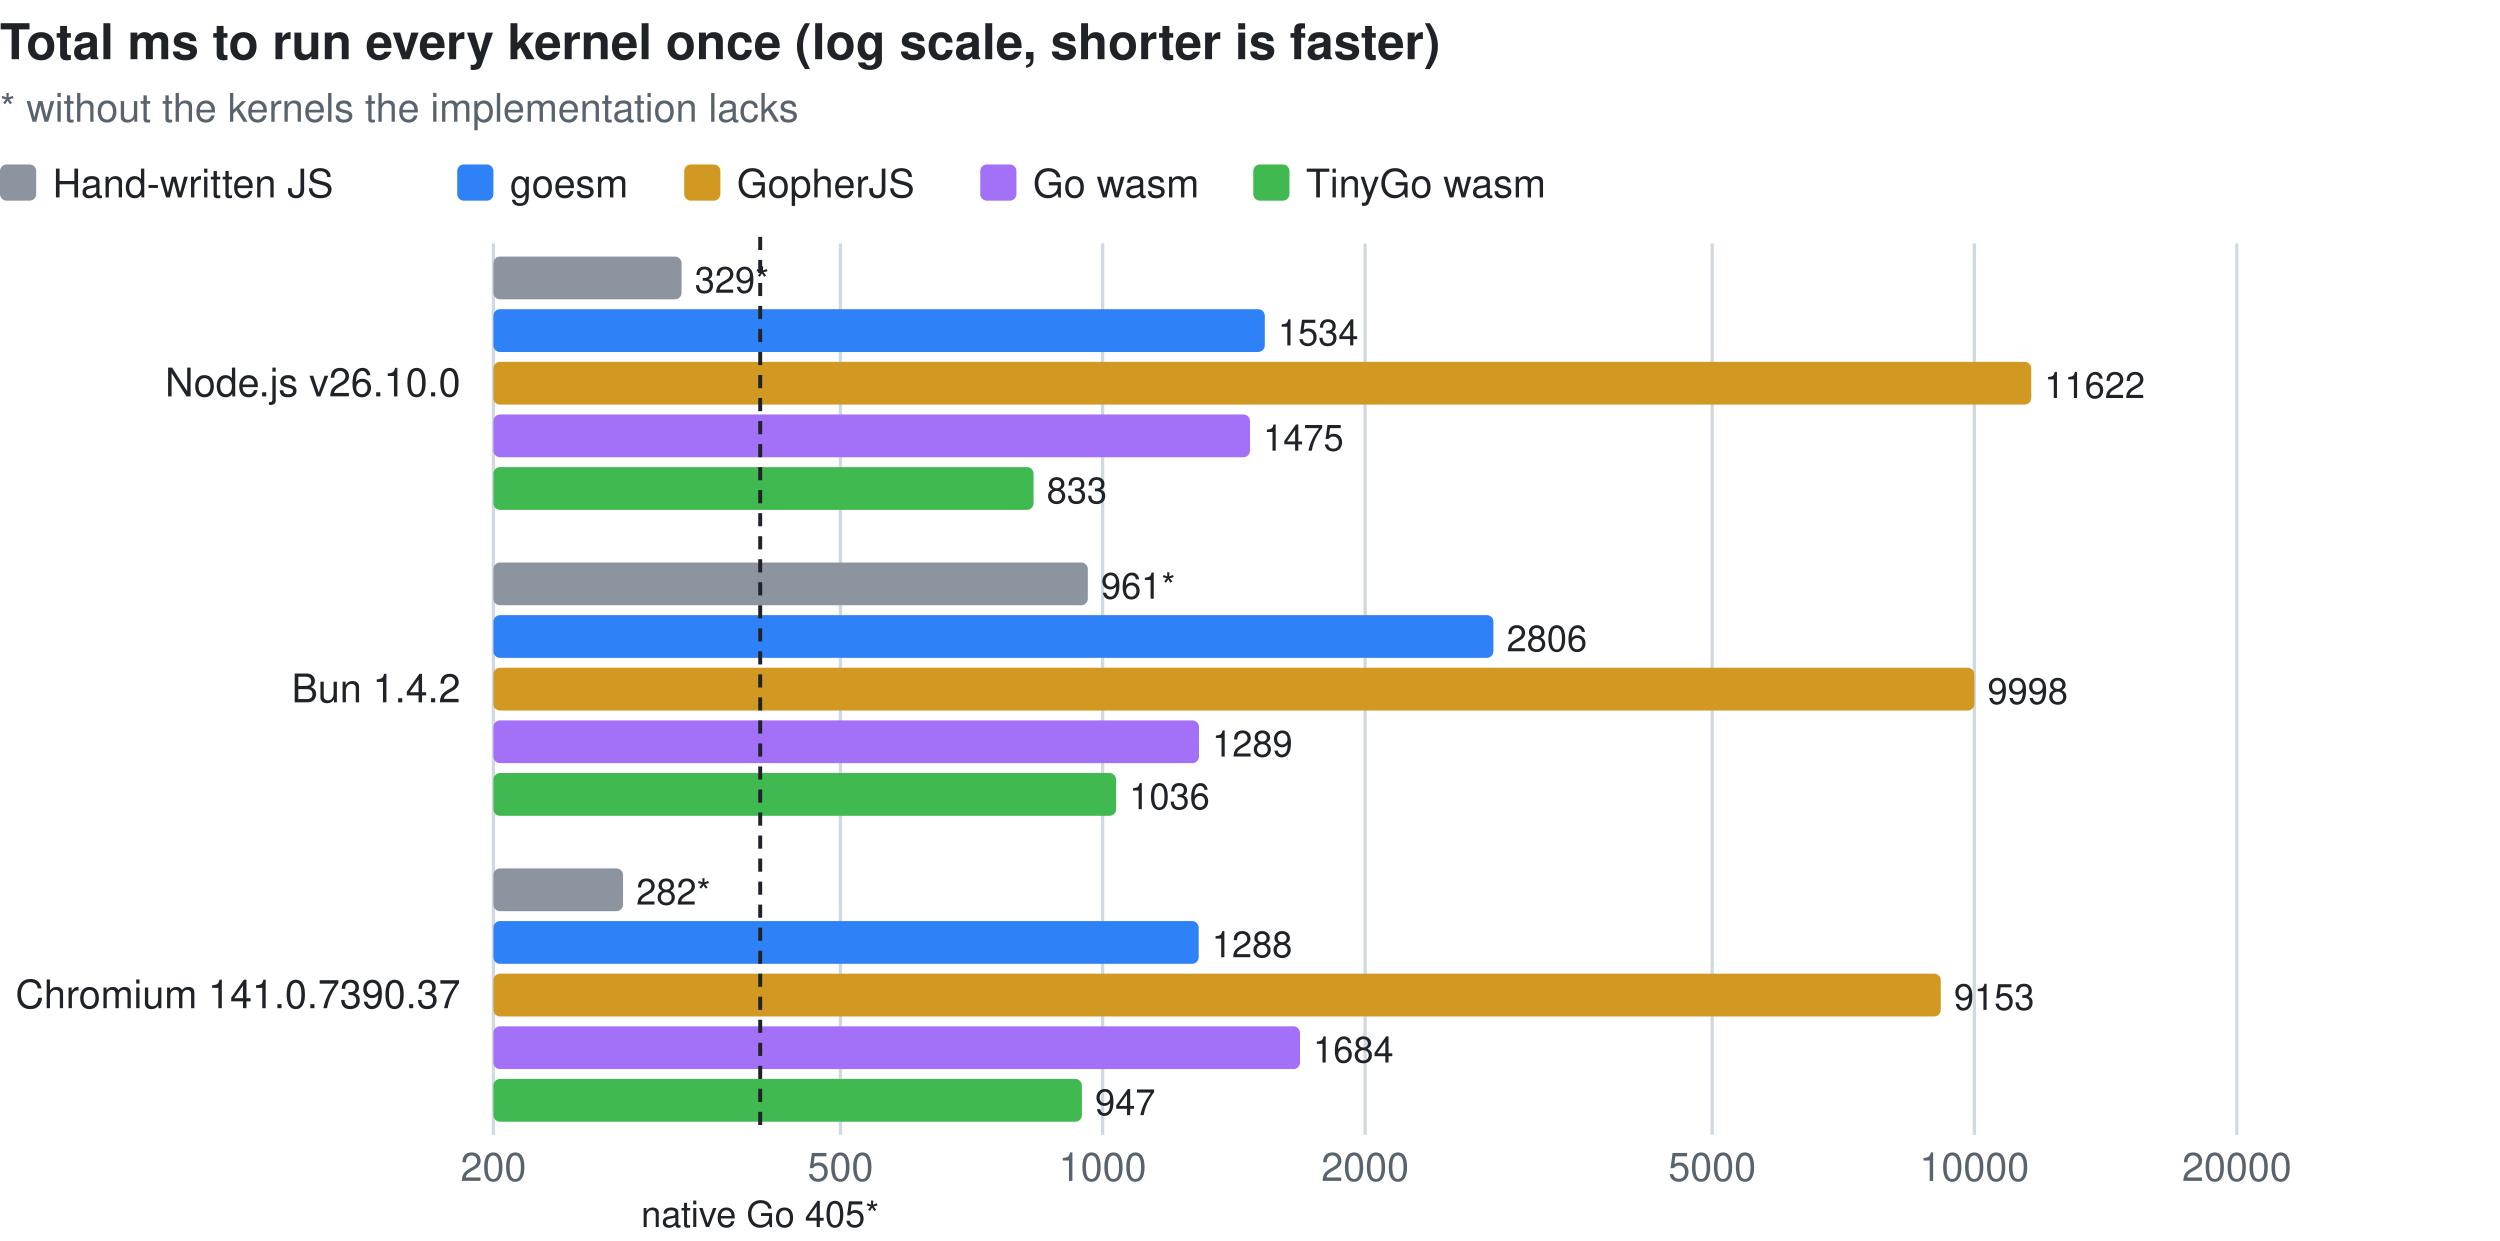
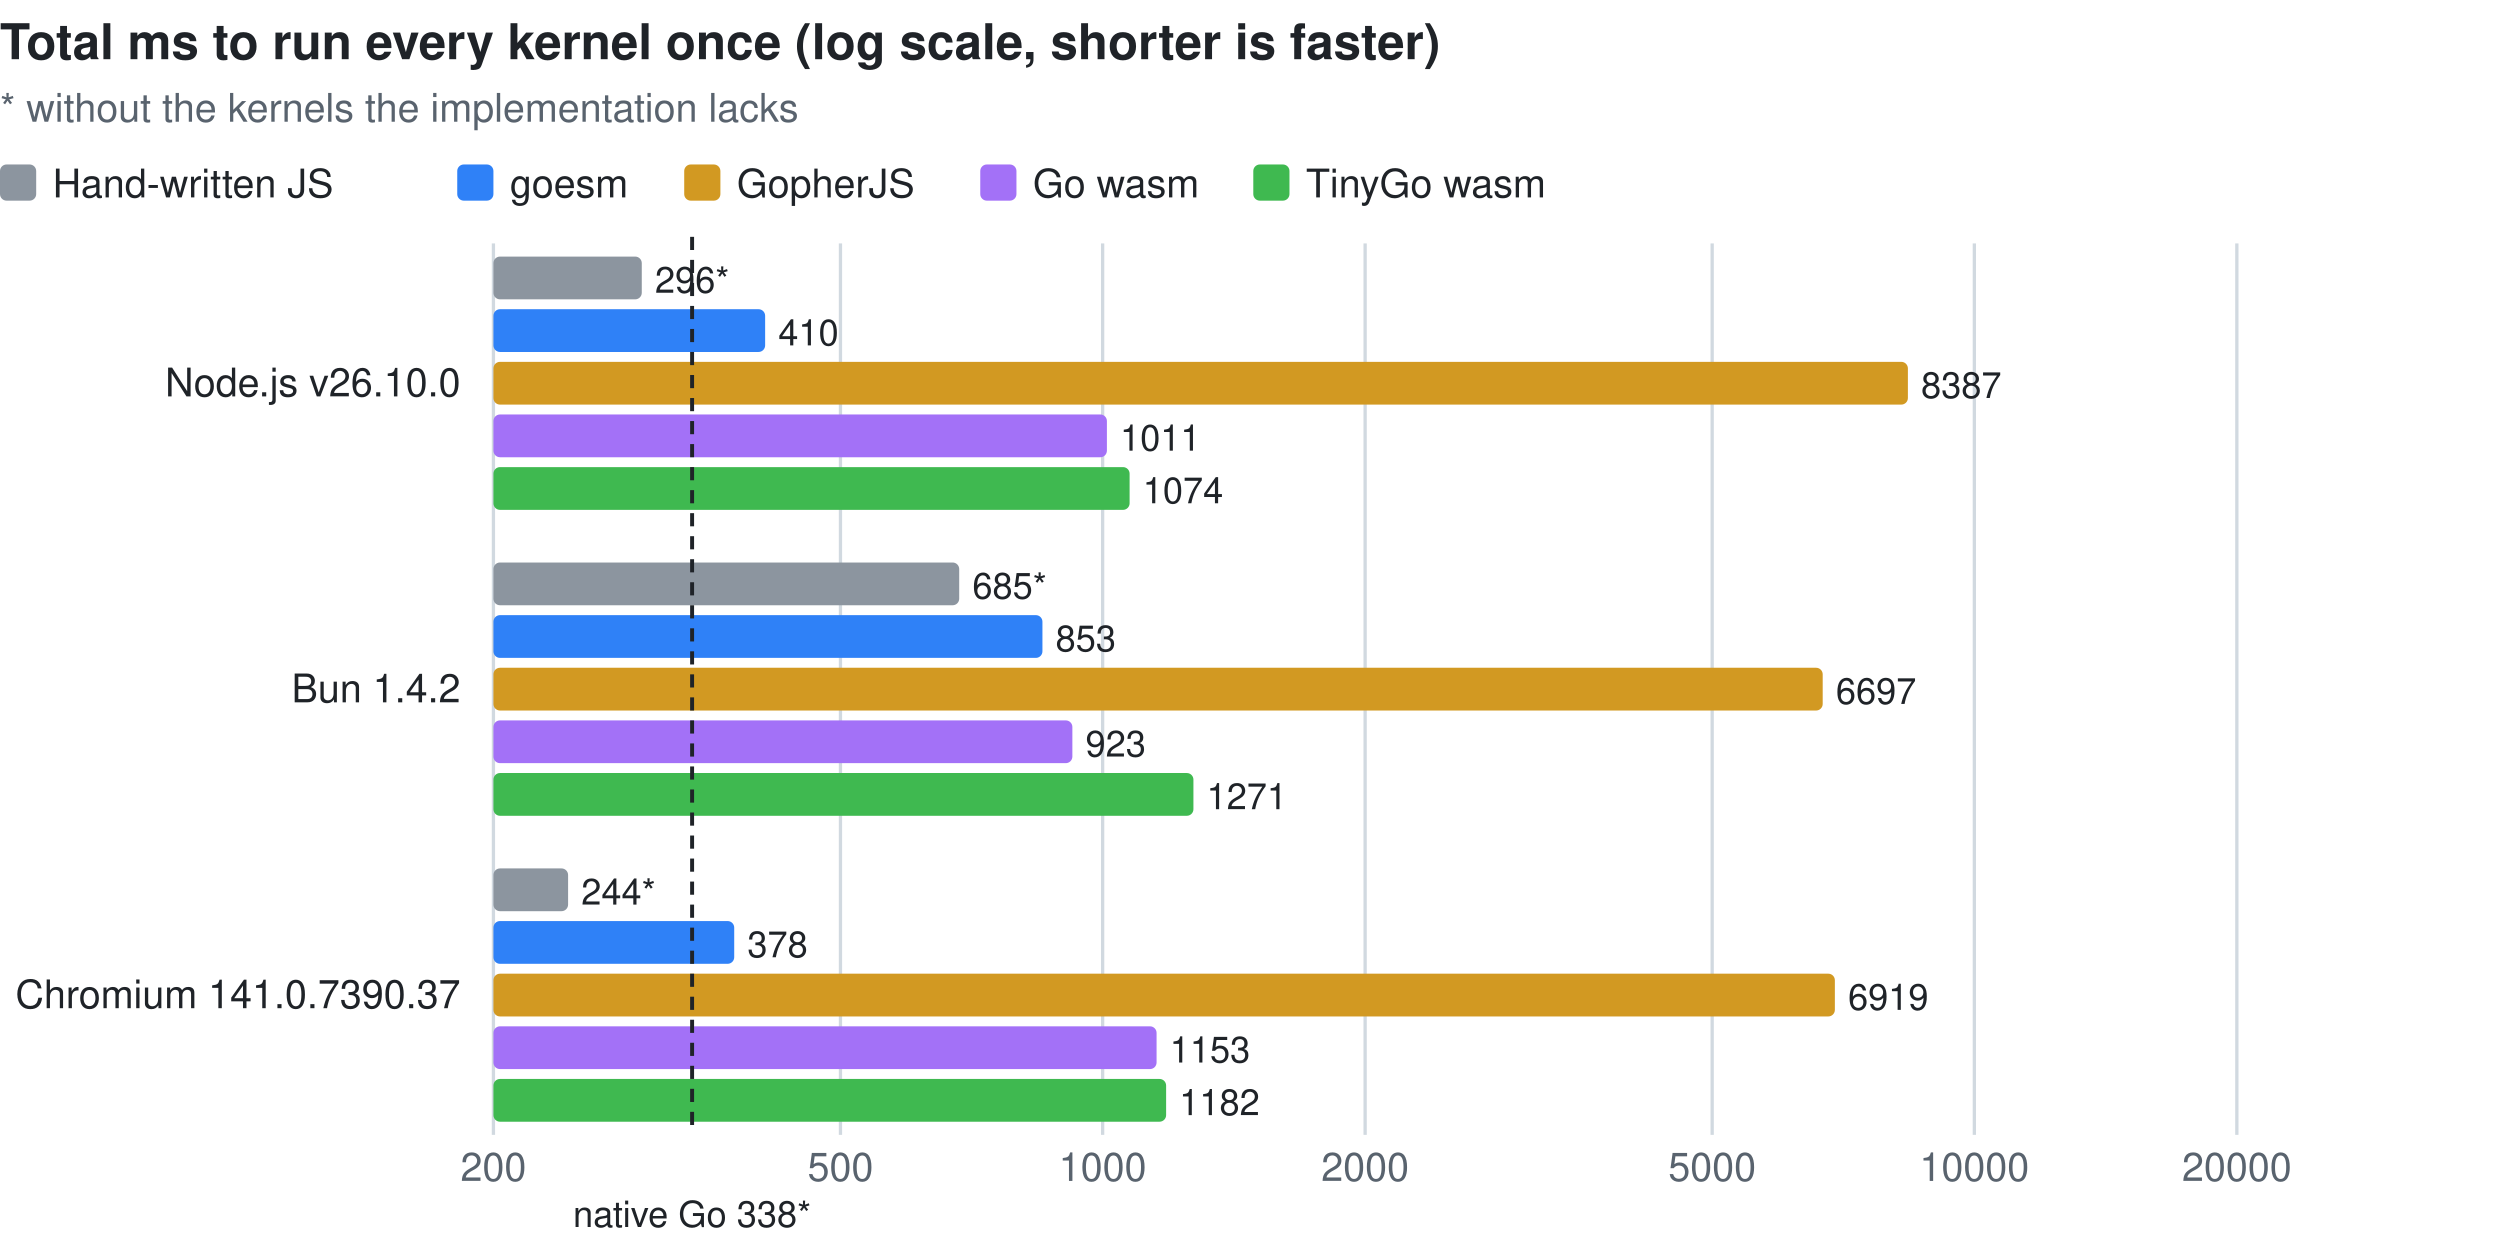
<svg xmlns="http://www.w3.org/2000/svg" width="760" height="377" viewBox="0 0 760 377" font-family="-apple-system, 'Segoe UI', Helvetica, Arial, 'Hiragino Sans', 'Noto Sans CJK JP', 'Yu Gothic', sans-serif" font-size="12">
  <style>.t{fill:#1f2328}.m{fill:#59636e}.g{stroke:#d1d9e0}.r{stroke:#1f2328}@media (prefers-color-scheme:dark){.t{fill:#f0f6fc}.m{fill:#9198a1}.g{stroke:#3d444d}.r{stroke:#f0f6fc}}</style>
  <text class="t" x="0" y="18" font-size="15" font-weight="600">Total ms to run every kernel once (log scale, shorter is faster)</text>
  <text class="m" x="0" y="37">* without the kernels the implementation lacks</text>
  <rect x="0" y="50" width="11" height="11" rx="2" fill="#8c959f" />
  <text class="t" x="16" y="60">Hand-written JS</text>
  <rect x="139" y="50" width="11" height="11" rx="2" fill="#2f81f7" />
  <text class="t" x="155" y="60">goesm</text>
  <rect x="208" y="50" width="11" height="11" rx="2" fill="#d29922" />
  <text class="t" x="224" y="60">GopherJS</text>
  <rect x="298" y="50" width="11" height="11" rx="2" fill="#a371f7" />
  <text class="t" x="314" y="60">Go wasm</text>
  <rect x="381" y="50" width="11" height="11" rx="2" fill="#3fb950" />
  <text class="t" x="397" y="60">TinyGo wasm</text>
  <line class="g" x1="150.0" y1="74" x2="150.0" y2="345" />
  <text class="m" x="150.0" y="359" text-anchor="middle">200</text>
  <line class="g" x1="255.5" y1="74" x2="255.5" y2="345" />
  <text class="m" x="255.5" y="359" text-anchor="middle">500</text>
  <line class="g" x1="335.2" y1="74" x2="335.2" y2="345" />
  <text class="m" x="335.2" y="359" text-anchor="middle">1000</text>
  <line class="g" x1="415.0" y1="74" x2="415.0" y2="345" />
  <text class="m" x="415.0" y="359" text-anchor="middle">2000</text>
  <line class="g" x1="520.5" y1="74" x2="520.5" y2="345" />
  <text class="m" x="520.5" y="359" text-anchor="middle">5000</text>
  <line class="g" x1="600.2" y1="74" x2="600.2" y2="345" />
  <text class="m" x="600.2" y="359" text-anchor="middle">10000</text>
  <line class="g" x1="680.0" y1="74" x2="680.0" y2="345" />
  <text class="m" x="680.0" y="359" text-anchor="middle">20000</text>
  <text class="t" x="140" y="120.5" text-anchor="end">Node.js v26.10.0</text>
-   <rect x="150" y="78" width="57.2" height="13" rx="2" fill="#8c959f" />
-   <text class="t" x="211.2" y="89" font-size="11">329*</text>
-   <rect x="150" y="94" width="234.5" height="13" rx="2" fill="#2f81f7" />
-   <text class="t" x="388.5" y="105" font-size="11">1534</text>
-   <rect x="150" y="110" width="467.5" height="13" rx="2" fill="#d29922" />
-   <text class="t" x="621.5" y="121" font-size="11">11622</text>
-   <rect x="150" y="126" width="230.0" height="13" rx="2" fill="#a371f7" />
-   <text class="t" x="384.0" y="137" font-size="11">1475</text>
-   <rect x="150" y="142" width="164.2" height="13" rx="2" fill="#3fb950" />
-   <text class="t" x="318.2" y="153" font-size="11">833</text>
+   <rect x="150" y="78" width="45.1" height="13" rx="2" fill="#8c959f" />
+   <text class="t" x="199.1" y="89" font-size="11">296*</text>
+   <rect x="150" y="94" width="82.6" height="13" rx="2" fill="#2f81f7" />
+   <text class="t" x="236.6" y="105" font-size="11">410</text>
+   <rect x="150" y="110" width="430.0" height="13" rx="2" fill="#d29922" />
+   <text class="t" x="584.0" y="121" font-size="11">8387</text>
+   <rect x="150" y="126" width="186.5" height="13" rx="2" fill="#a371f7" />
+   <text class="t" x="340.5" y="137" font-size="11">1011</text>
+   <rect x="150" y="142" width="193.4" height="13" rx="2" fill="#3fb950" />
+   <text class="t" x="347.4" y="153" font-size="11">1074</text>
  <text class="t" x="140" y="213.5" text-anchor="end">Bun 1.4.2</text>
-   <rect x="150" y="171" width="180.7" height="13" rx="2" fill="#8c959f" />
-   <text class="t" x="334.7" y="182" font-size="11">961*</text>
-   <rect x="150" y="187" width="304.0" height="13" rx="2" fill="#2f81f7" />
-   <text class="t" x="458.0" y="198" font-size="11">2806</text>
-   <rect x="150" y="203" width="450.2" height="13" rx="2" fill="#d29922" />
-   <text class="t" x="604.2" y="214" font-size="11">9998</text>
-   <rect x="150" y="219" width="214.5" height="13" rx="2" fill="#a371f7" />
-   <text class="t" x="368.5" y="230" font-size="11">1289</text>
-   <rect x="150" y="235" width="189.3" height="13" rx="2" fill="#3fb950" />
-   <text class="t" x="343.3" y="246" font-size="11">1036</text>
+   <rect x="150" y="171" width="141.6" height="13" rx="2" fill="#8c959f" />
+   <text class="t" x="295.6" y="182" font-size="11">685*</text>
+   <rect x="150" y="187" width="166.9" height="13" rx="2" fill="#2f81f7" />
+   <text class="t" x="320.9" y="198" font-size="11">853</text>
+   <rect x="150" y="203" width="404.1" height="13" rx="2" fill="#d29922" />
+   <text class="t" x="558.1" y="214" font-size="11">6697</text>
+   <rect x="150" y="219" width="176.0" height="13" rx="2" fill="#a371f7" />
+   <text class="t" x="330.0" y="230" font-size="11">923</text>
+   <rect x="150" y="235" width="212.8" height="13" rx="2" fill="#3fb950" />
+   <text class="t" x="366.8" y="246" font-size="11">1271</text>
  <text class="t" x="140" y="306.5" text-anchor="end">Chromium 141.0.7390.37</text>
-   <rect x="150" y="264" width="39.4" height="13" rx="2" fill="#8c959f" />
-   <text class="t" x="193.4" y="275" font-size="11">282*</text>
-   <rect x="150" y="280" width="214.4" height="13" rx="2" fill="#2f81f7" />
-   <text class="t" x="368.4" y="291" font-size="11">1288</text>
-   <rect x="150" y="296" width="440.0" height="13" rx="2" fill="#d29922" />
-   <text class="t" x="594.0" y="307" font-size="11">9153</text>
-   <rect x="150" y="312" width="245.2" height="13" rx="2" fill="#a371f7" />
-   <text class="t" x="399.2" y="323" font-size="11">1684</text>
-   <rect x="150" y="328" width="178.9" height="13" rx="2" fill="#3fb950" />
-   <text class="t" x="332.9" y="339" font-size="11">947</text>
-   <line class="r" x1="231.1" y1="72" x2="231.1" y2="345" stroke-dasharray="4 3" stroke-width="1.2" />
-   <text class="t" x="231.1" y="373" text-anchor="middle" font-size="11">native Go 405*</text>
+   <rect x="150" y="264" width="22.7" height="13" rx="2" fill="#8c959f" />
+   <text class="t" x="176.7" y="275" font-size="11">244*</text>
+   <rect x="150" y="280" width="73.2" height="13" rx="2" fill="#2f81f7" />
+   <text class="t" x="227.2" y="291" font-size="11">378</text>
+   <rect x="150" y="296" width="407.8" height="13" rx="2" fill="#d29922" />
+   <text class="t" x="561.8" y="307" font-size="11">6919</text>
+   <rect x="150" y="312" width="201.6" height="13" rx="2" fill="#a371f7" />
+   <text class="t" x="355.6" y="323" font-size="11">1153</text>
+   <rect x="150" y="328" width="204.5" height="13" rx="2" fill="#3fb950" />
+   <text class="t" x="358.5" y="339" font-size="11">1182</text>
+   <line class="r" x1="210.4" y1="72" x2="210.4" y2="345" stroke-dasharray="4 3" stroke-width="1.2" />
+   <text class="t" x="210.4" y="373" text-anchor="middle" font-size="11">native Go 338*</text>
</svg>
